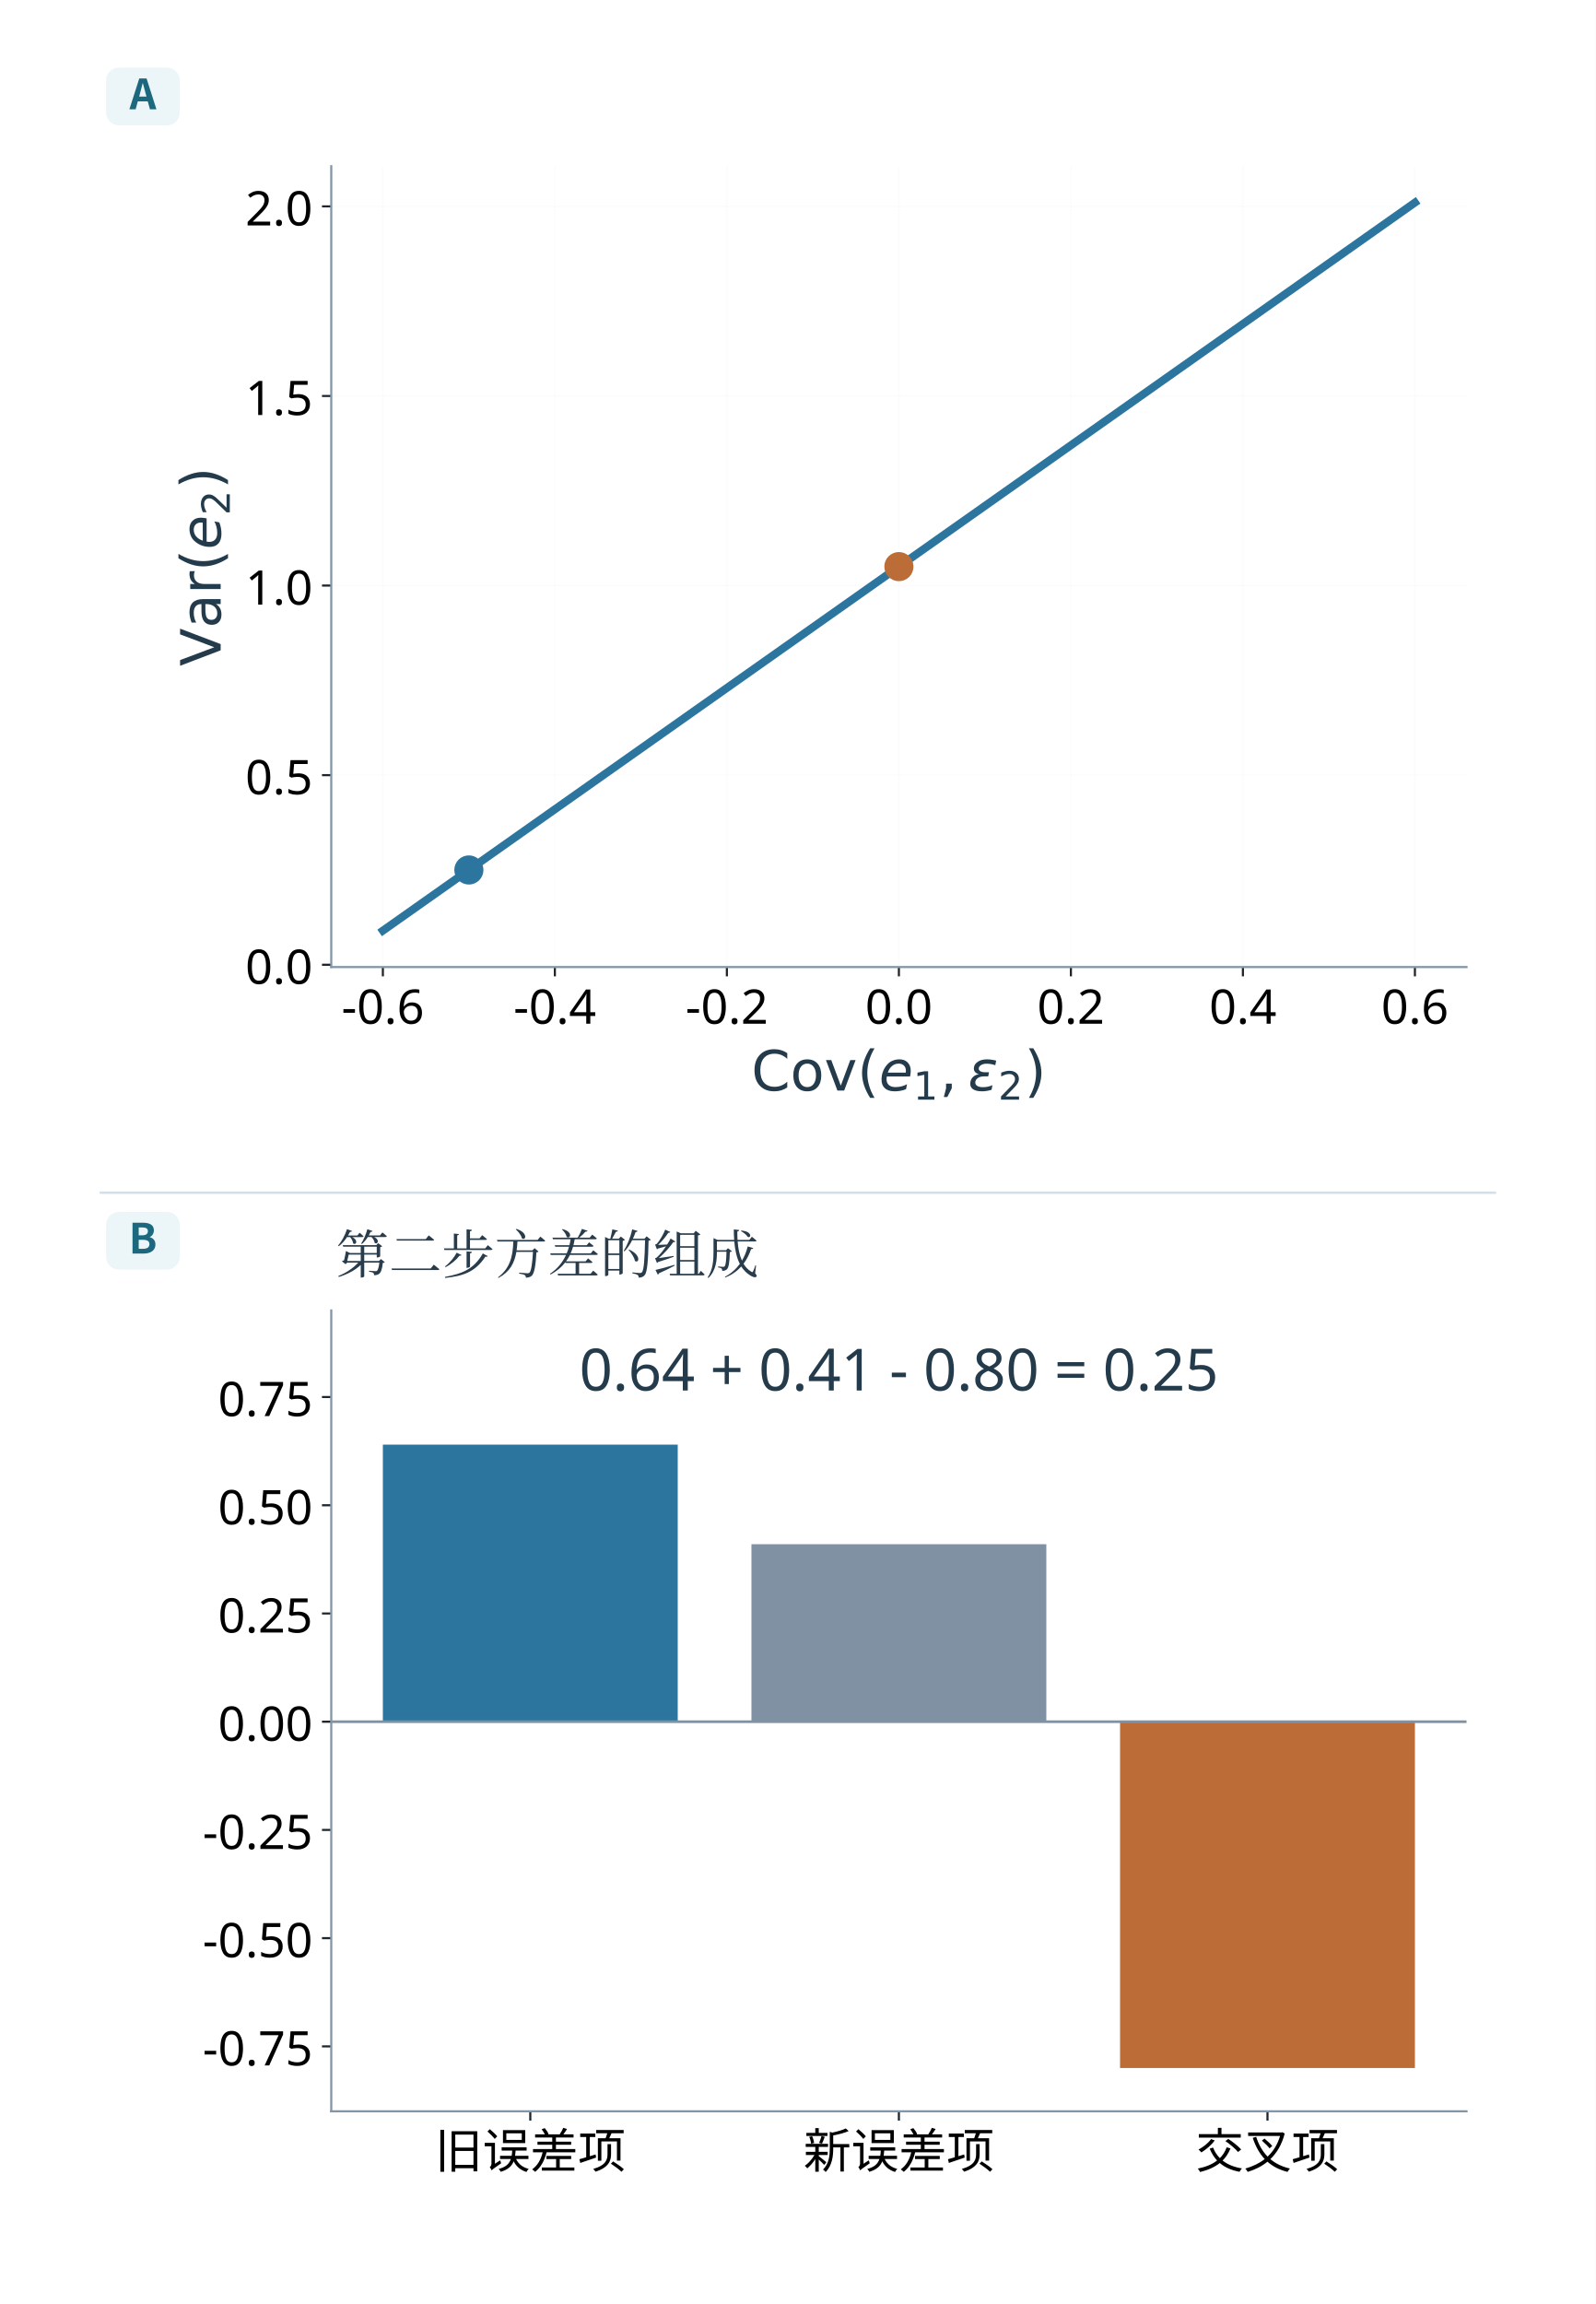
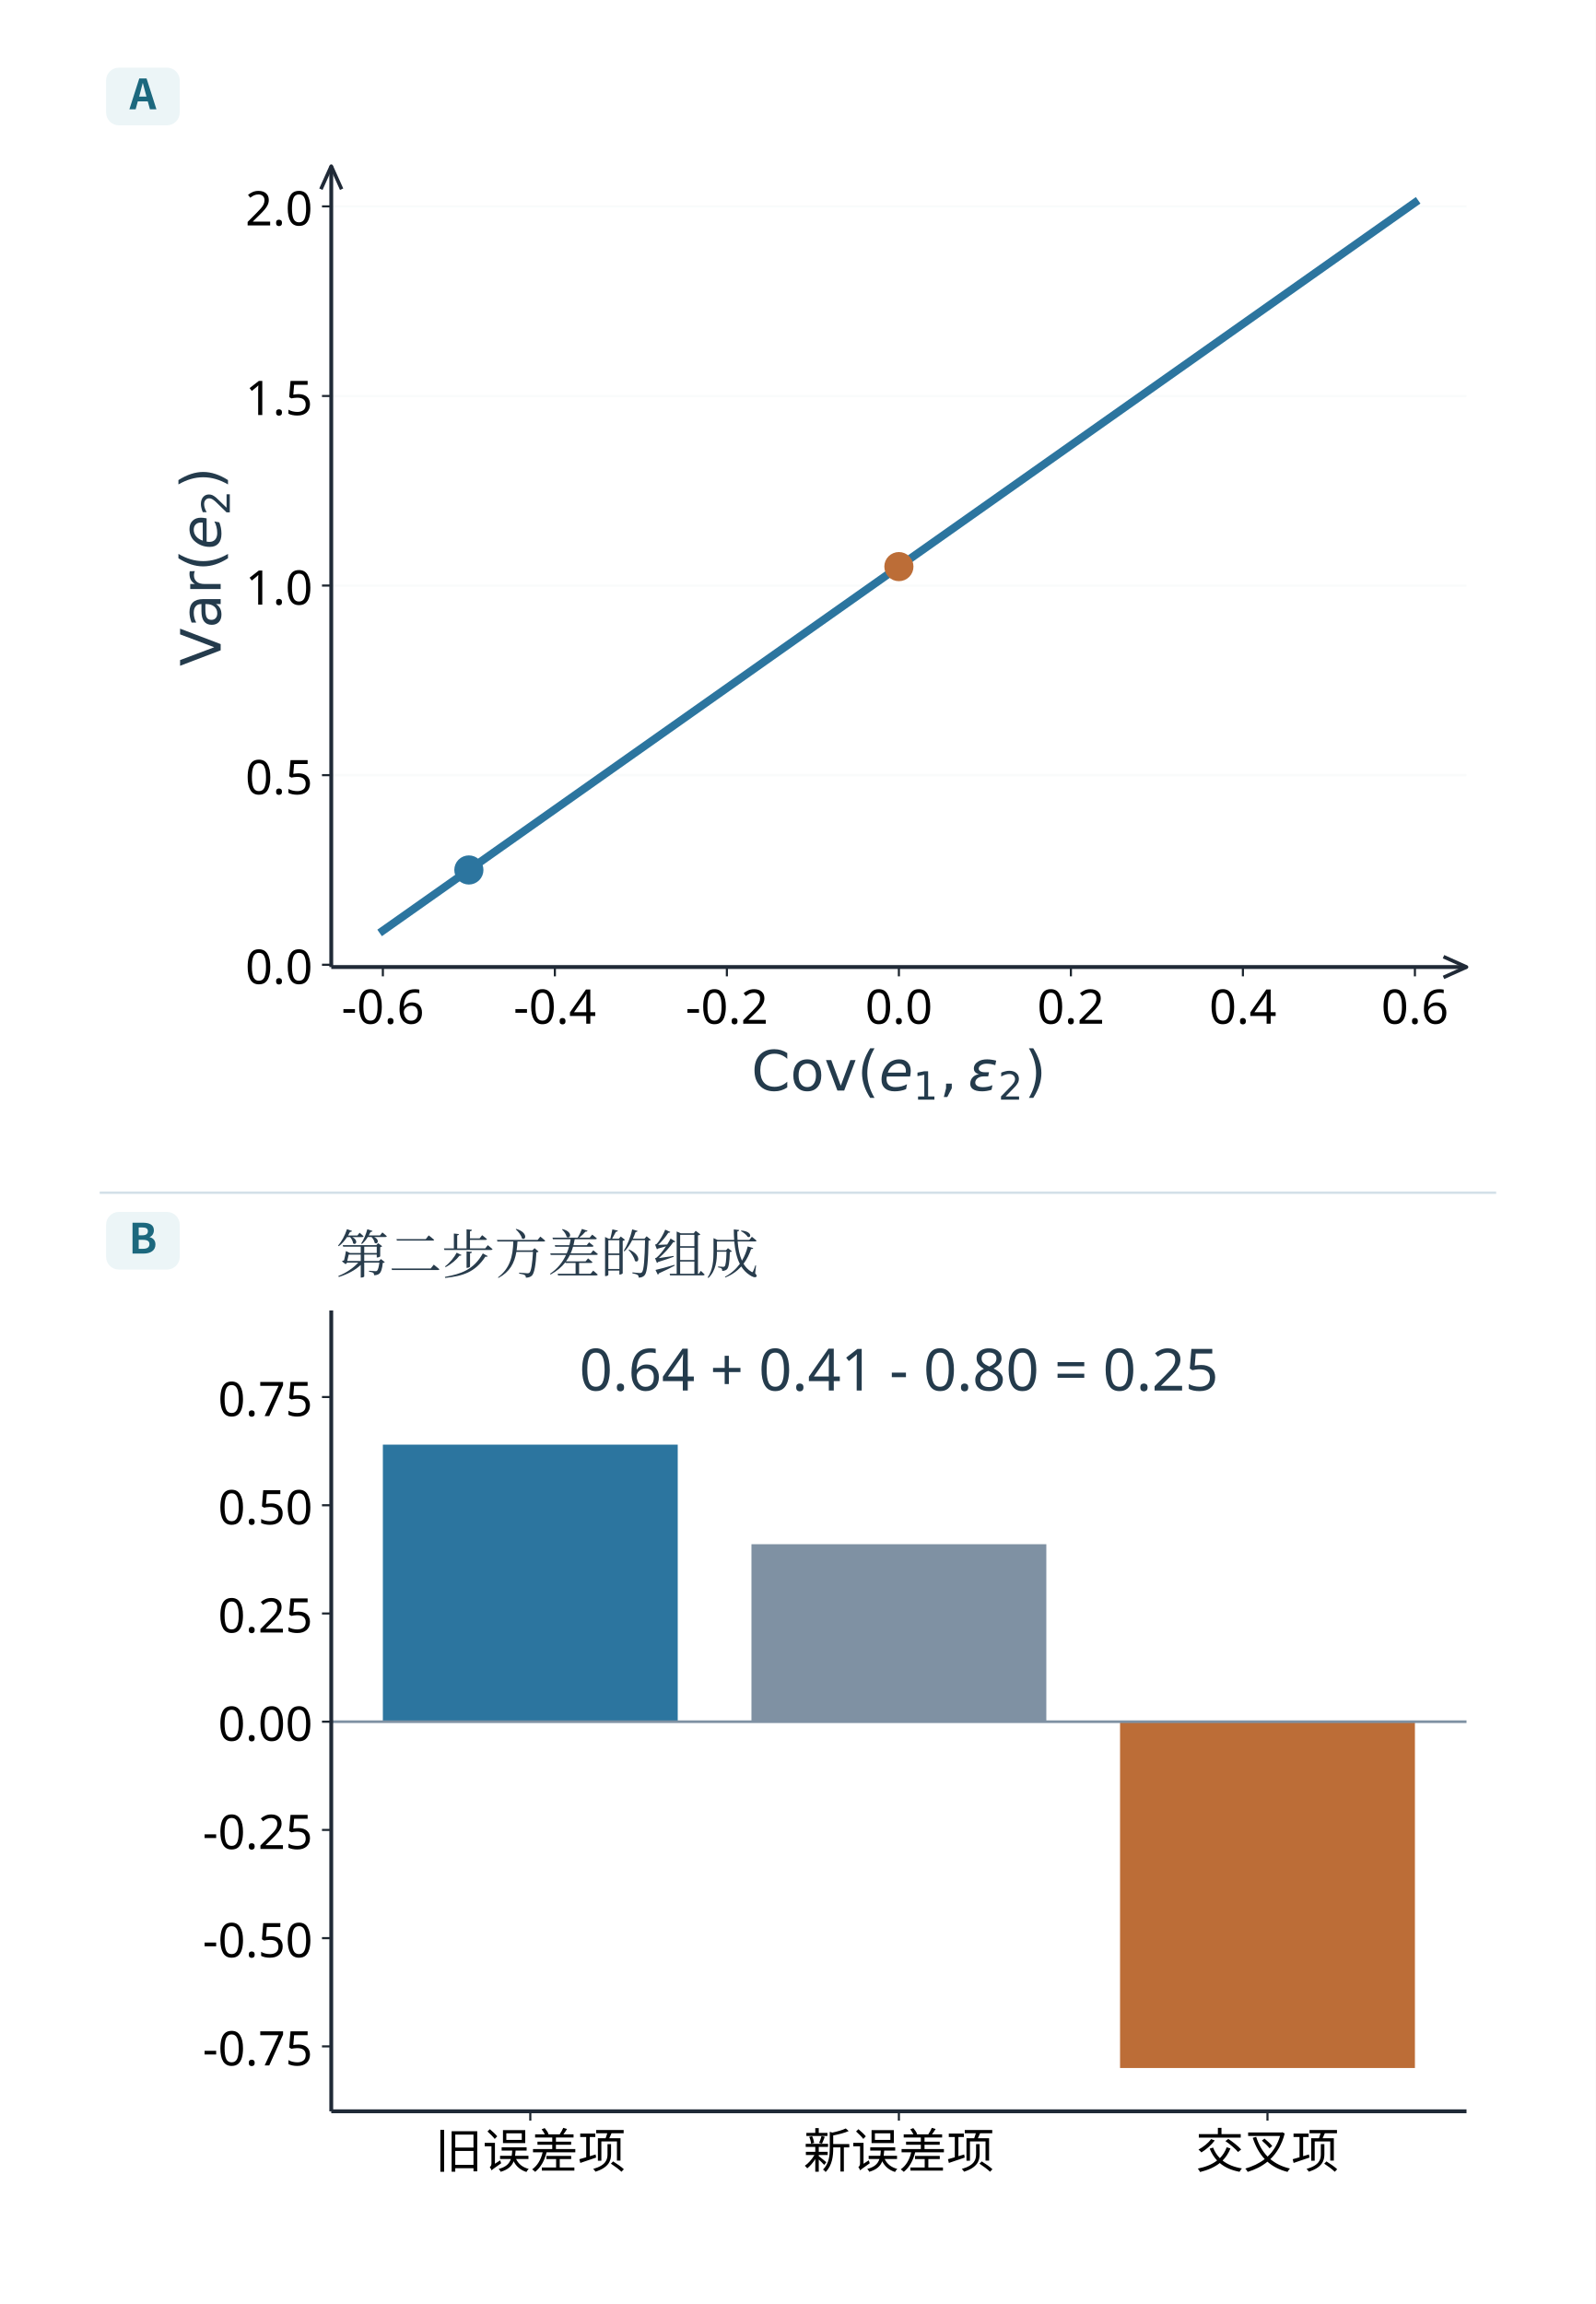
<svg xmlns="http://www.w3.org/2000/svg" xmlns:xlink="http://www.w3.org/1999/xlink" width="996.48" height="1438.48" viewBox="-18.24 110.76 996.48 1438.48" role="img" aria-labelledby="diagram-title">
  <defs>
    <style type="text/css">*{stroke-linejoin: round; stroke-linecap: butt}</style>
    <path id="m6b9bed1830" d="M 0 0 L 0 3.5 " style="stroke: #1d262f; stroke-width: 0.8" />
    <path id="m4244bb4315" d="M 0 0 L -3.5 0 " style="stroke: #1d262f; stroke-width: 0.8" />
    <path id="C0_0_671f8a5770" d="M 0 5 C 1.326 5 2.598 4.473 3.536 3.536 C 4.473 2.598 5 1.326 5 -0 C 5 -1.326 4.473 -2.598 3.536 -3.536 C 2.598 -4.473 1.326 -5 0 -5 C -1.326 -5 -2.598 -4.473 -3.536 -3.536 C -4.473 -2.598 -5 -1.326 -5 0 C -5 1.326 -4.473 2.598 -3.536 3.536 C -2.598 4.473 -1.326 5 0 5 z " />
    <clipPath id="p4c3aa0ba57">
      <rect x="69.252" y="10.8" width="428.336" height="302.129" />
    </clipPath>
    <clipPath id="p8649712156">
      <rect x="584.463" y="10.8" width="428.336" height="302.129" />
    </clipPath>
  </defs>
  <rect id="edition-paper" x="-18.24" y="110.76" width="996.48" height="1438.48" fill="#ffffff" />
  <svg id="edition-view" x="0" y="129" width="960" height="1402" viewBox="0 129 960 1402" overflow="hidden">
    <rect x="0" y="0" width="960" height="1531" fill="#ffffff" />
    <g font-family="Microsoft YaHei, Noto Sans CJK SC, Arial, sans-serif">
      <rect x="48" y="153" width="46" height="36" rx="8" fill="#ecf5f7" />
      <text x="71" y="179" font-size="26" font-weight="700" fill="#1c687e" text-anchor="middle">A</text>
    </g>
    <g transform="translate(73.99603 196.6371) scale(1.654969)">
      <g id="axes_1">
        <g id="patch_2">
          <path d="M 69.252 312.929 L 497.588 312.929 L 497.588 10.8 L 69.252 10.8 z " style="fill: #ffffff" />
        </g>
        <g id="matplotlib.axis_1">
          <g id="xtick_1">
            <g id="line2d_1">
-               <path d="M 88.722 312.929 L 88.722 10.8 " clip-path="url(#p4c3aa0ba57)" style="fill: none; stroke: #e5eaed; stroke-opacity: 0.15; stroke-width: 0.576; stroke-linecap: square" />
-             </g>
+       </g>
            <g id="line2d_2">
              <g>
                <use xlink:href="#m6b9bed1830" x="88.722" y="312.929" style="stroke: #1d262f; stroke-width: 0.8" />
              </g>
            </g>
            <g id="text_1">
              <text style="font-size: 18px; font-family: 'Microsoft YaHei'; text-anchor: middle" x="88.722" y="334.317" transform="rotate(-0 88.72186 334.3175)">-0.6</text>
            </g>
          </g>
          <g id="xtick_2">
            <g id="line2d_3">
-               <path d="M 153.621 312.929 L 153.621 10.8 " clip-path="url(#p4c3aa0ba57)" style="fill: none; stroke: #e5eaed; stroke-opacity: 0.15; stroke-width: 0.576; stroke-linecap: square" />
-             </g>
+       </g>
            <g id="line2d_4">
              <g>
                <use xlink:href="#m6b9bed1830" x="153.621" y="312.929" style="stroke: #1d262f; stroke-width: 0.8" />
              </g>
            </g>
            <g id="text_2">
              <text style="font-size: 18px; font-family: 'Microsoft YaHei'; text-anchor: middle" x="153.621" y="334.317" transform="rotate(-0 153.6213 334.3175)">-0.4</text>
            </g>
          </g>
          <g id="xtick_3">
            <g id="line2d_5">
-               <path d="M 218.521 312.929 L 218.521 10.8 " clip-path="url(#p4c3aa0ba57)" style="fill: none; stroke: #e5eaed; stroke-opacity: 0.15; stroke-width: 0.576; stroke-linecap: square" />
-             </g>
+       </g>
            <g id="line2d_6">
              <g>
                <use xlink:href="#m6b9bed1830" x="218.521" y="312.929" style="stroke: #1d262f; stroke-width: 0.8" />
              </g>
            </g>
            <g id="text_3">
              <text style="font-size: 18px; font-family: 'Microsoft YaHei'; text-anchor: middle" x="218.521" y="334.317" transform="rotate(-0 218.5207 334.3175)">-0.2</text>
            </g>
          </g>
          <g id="xtick_4">
            <g id="line2d_7">
-               <path d="M 283.42 312.929 L 283.42 10.8 " clip-path="url(#p4c3aa0ba57)" style="fill: none; stroke: #e5eaed; stroke-opacity: 0.15; stroke-width: 0.576; stroke-linecap: square" />
-             </g>
+       </g>
            <g id="line2d_8">
              <g>
                <use xlink:href="#m6b9bed1830" x="283.42" y="312.929" style="stroke: #1d262f; stroke-width: 0.8" />
              </g>
            </g>
            <g id="text_4">
              <text style="font-size: 18px; font-family: 'Microsoft YaHei'; text-anchor: middle" x="283.42" y="334.317" transform="rotate(-0 283.4201 334.3175)">0.0</text>
            </g>
          </g>
          <g id="xtick_5">
            <g id="line2d_9">
-               <path d="M 348.32 312.929 L 348.32 10.8 " clip-path="url(#p4c3aa0ba57)" style="fill: none; stroke: #e5eaed; stroke-opacity: 0.15; stroke-width: 0.576; stroke-linecap: square" />
-             </g>
+       </g>
            <g id="line2d_10">
              <g>
                <use xlink:href="#m6b9bed1830" x="348.32" y="312.929" style="stroke: #1d262f; stroke-width: 0.8" />
              </g>
            </g>
            <g id="text_5">
              <text style="font-size: 18px; font-family: 'Microsoft YaHei'; text-anchor: middle" x="348.32" y="334.317" transform="rotate(-0 348.3195 334.3175)">0.2</text>
            </g>
          </g>
          <g id="xtick_6">
            <g id="line2d_11">
-               <path d="M 413.219 312.929 L 413.219 10.8 " clip-path="url(#p4c3aa0ba57)" style="fill: none; stroke: #e5eaed; stroke-opacity: 0.15; stroke-width: 0.576; stroke-linecap: square" />
-             </g>
+       </g>
            <g id="line2d_12">
              <g>
                <use xlink:href="#m6b9bed1830" x="413.219" y="312.929" style="stroke: #1d262f; stroke-width: 0.8" />
              </g>
            </g>
            <g id="text_6">
              <text style="font-size: 18px; font-family: 'Microsoft YaHei'; text-anchor: middle" x="413.219" y="334.317" transform="rotate(-0 413.219 334.3175)">0.4</text>
            </g>
          </g>
          <g id="xtick_7">
            <g id="line2d_13">
-               <path d="M 478.118 312.929 L 478.118 10.8 " clip-path="url(#p4c3aa0ba57)" style="fill: none; stroke: #e5eaed; stroke-opacity: 0.15; stroke-width: 0.576; stroke-linecap: square" />
-             </g>
+       </g>
            <g id="line2d_14">
              <g>
                <use xlink:href="#m6b9bed1830" x="478.118" y="312.929" style="stroke: #1d262f; stroke-width: 0.8" />
              </g>
            </g>
            <g id="text_7">
              <text style="font-size: 18px; font-family: 'Microsoft YaHei'; text-anchor: middle" x="478.118" y="334.317" transform="rotate(-0 478.1184 334.3175)">0.6</text>
            </g>
          </g>
          <g id="text_8">
            <g style="fill: #243b4c" transform="translate(227.7701 359.5791)">
              <text>
                <tspan x="0" y="-0.062" style="font-size: 21px; font-family: 'DejaVu Sans'; fill: #243b4c">C</tspan>
                <tspan x="14.663" y="-0.062" style="font-size: 21px; font-family: 'DejaVu Sans'; fill: #243b4c">o</tspan>
                <tspan x="27.511" y="-0.062" style="font-size: 21px; font-family: 'DejaVu Sans'; fill: #243b4c">v</tspan>
                <tspan x="39.939" y="-0.062" style="font-size: 21px; font-family: 'DejaVu Sans'; fill: #243b4c">(</tspan>
                <tspan x="70.979" y="-0.062" style="font-size: 21px; font-family: 'DejaVu Sans'; fill: #243b4c">,</tspan>
                <tspan x="103.023" y="-0.062" style="font-size: 21px; font-family: 'DejaVu Sans'; fill: #243b4c">)</tspan>
                <tspan x="48.132" y="-0.062" style="font-style: oblique; font-size: 21px; font-family: 'DejaVu Sans'; fill: #243b4c">e</tspan>
                <tspan x="81.745" y="-0.062" style="font-style: oblique; font-size: 21px; font-family: 'DejaVu Sans'; fill: #243b4c">ε</tspan>
                <tspan x="61.052" y="3.383" style="font-size: 14.7px; font-family: 'DejaVu Sans'; fill: #243b4c">1</tspan>
                <tspan x="93.096" y="3.383" style="font-size: 14.7px; font-family: 'DejaVu Sans'; fill: #243b4c">2</tspan>
              </text>
            </g>
          </g>
        </g>
        <g id="matplotlib.axis_2">
          <g id="ytick_1">
            <g id="line2d_15">
-               <path d="M 69.252 312.07 L 497.588 312.07 " clip-path="url(#p4c3aa0ba57)" style="fill: none; stroke: #e5eaed; stroke-opacity: 0.15; stroke-width: 0.576; stroke-linecap: square" />
+               <line x1="69.252" y1="312.07" x2="497.588" y2="312.07" stroke="#d6e2e5" stroke-width="0.825" stroke-opacity="0.15" clip-path="url(#p4c3aa0ba57)" />
            </g>
            <g id="line2d_16">
              <g>
                <use xlink:href="#m4244bb4315" x="69.252" y="312.07" style="stroke: #1d262f; stroke-width: 0.8" />
              </g>
            </g>
            <g id="text_9">
              <text style="font-size: 18px; font-family: 'Microsoft YaHei'; text-anchor: end" x="62.252" y="319.265" transform="rotate(-0 62.25203 319.2648)">0.0</text>
            </g>
          </g>
          <g id="ytick_2">
            <g id="line2d_17">
-               <path d="M 69.252 240.544 L 497.588 240.544 " clip-path="url(#p4c3aa0ba57)" style="fill: none; stroke: #e5eaed; stroke-opacity: 0.15; stroke-width: 0.576; stroke-linecap: square" />
+               <line x1="69.252" y1="240.544" x2="497.588" y2="240.544" stroke="#d6e2e5" stroke-width="0.825" stroke-opacity="0.15" clip-path="url(#p4c3aa0ba57)" />
            </g>
            <g id="line2d_18">
              <g>
                <use xlink:href="#m4244bb4315" x="69.252" y="240.544" style="stroke: #1d262f; stroke-width: 0.8" />
              </g>
            </g>
            <g id="text_10">
              <text style="font-size: 18px; font-family: 'Microsoft YaHei'; text-anchor: end" x="62.252" y="247.738" transform="rotate(-0 62.25203 247.7381)">0.5</text>
            </g>
          </g>
          <g id="ytick_3">
            <g id="line2d_19">
-               <path d="M 69.252 169.017 L 497.588 169.017 " clip-path="url(#p4c3aa0ba57)" style="fill: none; stroke: #e5eaed; stroke-opacity: 0.15; stroke-width: 0.576; stroke-linecap: square" />
+               <line x1="69.252" y1="169.017" x2="497.588" y2="169.017" stroke="#d6e2e5" stroke-width="0.825" stroke-opacity="0.15" clip-path="url(#p4c3aa0ba57)" />
            </g>
            <g id="line2d_20">
              <g>
                <use xlink:href="#m4244bb4315" x="69.252" y="169.017" style="stroke: #1d262f; stroke-width: 0.8" />
              </g>
            </g>
            <g id="text_11">
              <text style="font-size: 18px; font-family: 'Microsoft YaHei'; text-anchor: end" x="62.252" y="176.211" transform="rotate(-0 62.25203 176.2114)">1.0</text>
            </g>
          </g>
          <g id="ytick_4">
            <g id="line2d_21">
-               <path d="M 69.252 97.49 L 497.588 97.49 " clip-path="url(#p4c3aa0ba57)" style="fill: none; stroke: #e5eaed; stroke-opacity: 0.15; stroke-width: 0.576; stroke-linecap: square" />
+               <line x1="69.252" y1="97.49" x2="497.588" y2="97.49" stroke="#d6e2e5" stroke-width="0.825" stroke-opacity="0.15" clip-path="url(#p4c3aa0ba57)" />
            </g>
            <g id="line2d_22">
              <g>
                <use xlink:href="#m4244bb4315" x="69.252" y="97.49" style="stroke: #1d262f; stroke-width: 0.8" />
              </g>
            </g>
            <g id="text_12">
              <text style="font-size: 18px; font-family: 'Microsoft YaHei'; text-anchor: end" x="62.252" y="104.685" transform="rotate(-0 62.25203 104.6847)">1.5</text>
            </g>
          </g>
          <g id="ytick_5">
            <g id="line2d_23">
-               <path d="M 69.252 25.964 L 497.588 25.964 " clip-path="url(#p4c3aa0ba57)" style="fill: none; stroke: #e5eaed; stroke-opacity: 0.15; stroke-width: 0.576; stroke-linecap: square" />
+               <line x1="69.252" y1="25.964" x2="497.588" y2="25.964" stroke="#d6e2e5" stroke-width="0.825" stroke-opacity="0.15" clip-path="url(#p4c3aa0ba57)" />
            </g>
            <g id="line2d_24">
              <g>
                <use xlink:href="#m4244bb4315" x="69.252" y="25.964" style="stroke: #1d262f; stroke-width: 0.8" />
              </g>
            </g>
            <g id="text_13">
              <text style="font-size: 18px; font-family: 'Microsoft YaHei'; text-anchor: end" x="62.252" y="33.158" transform="rotate(-0 62.25203 33.15803)">2.0</text>
            </g>
          </g>
          <g id="text_14">
            <g style="fill: #243b4c" transform="translate(27.58687 199.4544) rotate(-90)">
              <text>
                <tspan x="0" y="-0.062" style="font-size: 21px; font-family: 'DejaVu Sans'; fill: #243b4c">V</tspan>
                <tspan x="14.366" y="-0.062" style="font-size: 21px; font-family: 'DejaVu Sans'; fill: #243b4c">a</tspan>
                <tspan x="27.234" y="-0.062" style="font-size: 21px; font-family: 'DejaVu Sans'; fill: #243b4c">r</tspan>
                <tspan x="35.868" y="-0.062" style="font-size: 21px; font-family: 'DejaVu Sans'; fill: #243b4c">(</tspan>
                <tspan x="66.908" y="-0.062" style="font-size: 21px; font-family: 'DejaVu Sans'; fill: #243b4c">)</tspan>
                <tspan x="44.061" y="-0.062" style="font-style: oblique; font-size: 21px; font-family: 'DejaVu Sans'; fill: #243b4c">e</tspan>
                <tspan x="56.981" y="3.383" style="font-size: 14.7px; font-family: 'DejaVu Sans'; fill: #243b4c">2</tspan>
              </text>
            </g>
          </g>
        </g>
        <g id="line2d_25">
          <path d="M 88.722 299.196 L 478.118 24.533 L 478.118 24.533 " clip-path="url(#p4c3aa0ba57)" style="fill: none; stroke: #2c759f; stroke-width: 3; stroke-linecap: square" />
        </g>
        <g id="patch_3">
-           <path d="M 69.252 312.929 L 69.252 10.8 " style="fill: none; stroke: #8395a6; stroke-width: 0.8; stroke-linejoin: miter; stroke-linecap: square" />
+           <line x1="69.252" y1="312.929" x2="69.252" y2="10.8" stroke="#202a37" stroke-width="1.447" />
+           <polyline points="65.345,19.482 69.252,10.8 73.159,19.482" fill="none" stroke="#202a37" stroke-width="1.36" stroke-linejoin="round" stroke-linecap="round" />
        </g>
        <g id="patch_4">
-           <path d="M 69.252 312.929 L 497.588 312.929 " style="fill: none; stroke: #8395a6; stroke-width: 0.8; stroke-linejoin: miter; stroke-linecap: square" />
+           <line x1="69.252" y1="312.929" x2="497.588" y2="312.929" stroke="#202a37" stroke-width="1.447" />
+           <polyline points="488.906,309.022 497.588,312.929 488.906,316.836" fill="none" stroke="#202a37" stroke-width="1.36" stroke-linejoin="round" stroke-linecap="round" />
        </g>
        <g id="PathCollection_1">
          <g clip-path="url(#p4c3aa0ba57)">
            <use xlink:href="#C0_0_671f8a5770" x="121.172" y="276.307" style="fill: #2c759f; stroke: #2c759f" />
          </g>
          <g clip-path="url(#p4c3aa0ba57)">
            <use xlink:href="#C0_0_671f8a5770" x="283.42" y="161.864" style="fill: #bc6d37; stroke: #bc6d37" />
          </g>
        </g>
      </g>
    </g>
    <path d="M44 855.409 H916" stroke="#d3e0e8" stroke-width="1.5" />
    <g font-family="Microsoft YaHei, Noto Sans CJK SC, Arial, sans-serif">
      <rect x="48" y="867.41" width="46" height="36" rx="8" fill="#ecf5f7" />
      <text x="71" y="893.41" font-size="26" font-weight="700" fill="#1c687e" text-anchor="middle">B</text>
    </g>
    <g transform="translate(-778.6629 911.0457) scale(1.654969)">
      <g id="axes_2">
        <g id="patch_5">
          <path d="M 584.463 312.929 L 1012.8 312.929 L 1012.8 10.8 L 584.463 10.8 z " style="fill: #ffffff" />
        </g>
        <g id="patch_6">
          <path d="M 603.933 165.947 L 715.189 165.947 L 715.189 61.427 L 603.933 61.427 z " clip-path="url(#p8649712156)" style="fill: #2c759f" />
        </g>
        <g id="patch_7">
          <path d="M 743.003 165.947 L 854.26 165.947 L 854.26 98.989 L 743.003 98.989 z " clip-path="url(#p8649712156)" style="fill: #7f91a3" />
        </g>
        <g id="patch_8">
          <path d="M 882.074 165.947 L 993.33 165.947 L 993.33 296.597 L 882.074 296.597 z " clip-path="url(#p8649712156)" style="fill: #bc6d37" />
        </g>
        <g id="matplotlib.axis_3">
          <g id="xtick_8">
            <g id="line2d_26">
              <g>
                <use xlink:href="#m6b9bed1830" x="659.561" y="312.929" style="stroke: #1d262f; stroke-width: 0.8" />
              </g>
            </g>
            <g id="text_15">
              <text style="font-size: 18px; font-family: 'Microsoft YaHei'; text-anchor: middle" x="659.561" y="334.317" transform="rotate(-0 659.5613 334.3175)">旧误差项</text>
            </g>
          </g>
          <g id="xtick_9">
            <g id="line2d_27">
              <g>
                <use xlink:href="#m6b9bed1830" x="798.631" y="312.929" style="stroke: #1d262f; stroke-width: 0.8" />
              </g>
            </g>
            <g id="text_16">
              <text style="font-size: 18px; font-family: 'Microsoft YaHei'; text-anchor: middle" x="798.631" y="334.317" transform="rotate(-0 798.6314 334.3175)">新误差项</text>
            </g>
          </g>
          <g id="xtick_10">
            <g id="line2d_28">
              <g>
                <use xlink:href="#m6b9bed1830" x="937.702" y="312.929" style="stroke: #1d262f; stroke-width: 0.8" />
              </g>
            </g>
            <g id="text_17">
              <text style="font-size: 18px; font-family: 'Microsoft YaHei'; text-anchor: middle" x="937.702" y="334.317" transform="rotate(-0 937.7016 334.3175)">交叉项</text>
            </g>
          </g>
        </g>
        <g id="matplotlib.axis_4">
          <g id="ytick_6">
            <g id="line2d_29">
              <g>
                <use xlink:href="#m4244bb4315" x="584.463" y="288.432" style="stroke: #1d262f; stroke-width: 0.8" />
              </g>
            </g>
            <g id="text_18">
              <text style="font-size: 18px; font-family: 'Microsoft YaHei'; text-anchor: end" x="577.463" y="295.626" transform="rotate(-0 577.4634 295.6262)">-0.75</text>
            </g>
          </g>
          <g id="ytick_7">
            <g id="line2d_30">
              <g>
                <use xlink:href="#m4244bb4315" x="584.463" y="247.604" style="stroke: #1d262f; stroke-width: 0.8" />
              </g>
            </g>
            <g id="text_19">
              <text style="font-size: 18px; font-family: 'Microsoft YaHei'; text-anchor: end" x="577.463" y="254.798" transform="rotate(-0 577.4634 254.798)">-0.50</text>
            </g>
          </g>
          <g id="ytick_8">
            <g id="line2d_31">
              <g>
                <use xlink:href="#m4244bb4315" x="584.463" y="206.775" style="stroke: #1d262f; stroke-width: 0.8" />
              </g>
            </g>
            <g id="text_20">
              <text style="font-size: 18px; font-family: 'Microsoft YaHei'; text-anchor: end" x="577.463" y="213.97" transform="rotate(-0 577.4634 213.9698)">-0.25</text>
            </g>
          </g>
          <g id="ytick_9">
            <g id="line2d_32">
              <g>
                <use xlink:href="#m4244bb4315" x="584.463" y="165.947" style="stroke: #1d262f; stroke-width: 0.8" />
              </g>
            </g>
            <g id="text_21">
              <text style="font-size: 18px; font-family: 'Microsoft YaHei'; text-anchor: end" x="577.463" y="173.142" transform="rotate(-0 577.4634 173.1416)">0.00</text>
            </g>
          </g>
          <g id="ytick_10">
            <g id="line2d_33">
              <g>
                <use xlink:href="#m4244bb4315" x="584.463" y="125.119" style="stroke: #1d262f; stroke-width: 0.8" />
              </g>
            </g>
            <g id="text_22">
              <text style="font-size: 18px; font-family: 'Microsoft YaHei'; text-anchor: end" x="577.463" y="132.313" transform="rotate(-0 577.4634 132.3134)">0.25</text>
            </g>
          </g>
          <g id="ytick_11">
            <g id="line2d_34">
              <g>
                <use xlink:href="#m4244bb4315" x="584.463" y="84.291" style="stroke: #1d262f; stroke-width: 0.8" />
              </g>
            </g>
            <g id="text_23">
              <text style="font-size: 18px; font-family: 'Microsoft YaHei'; text-anchor: end" x="577.463" y="91.485" transform="rotate(-0 577.4634 91.48515)">0.50</text>
            </g>
          </g>
          <g id="ytick_12">
            <g id="line2d_35">
              <g>
                <use xlink:href="#m4244bb4315" x="584.463" y="43.463" style="stroke: #1d262f; stroke-width: 0.8" />
              </g>
            </g>
            <g id="text_24">
              <text style="font-size: 18px; font-family: 'Microsoft YaHei'; text-anchor: end" x="577.463" y="50.657" transform="rotate(-0 577.4634 50.65694)">0.75</text>
            </g>
          </g>
        </g>
        <g id="line2d_36">
          <path d="M 584.463 165.947 L 1012.8 165.947 " clip-path="url(#p8649712156)" style="fill: none; stroke: #7f91a3; stroke-linecap: square" />
        </g>
        <g id="patch_9">
-           <path d="M 584.463 312.929 L 584.463 10.8 " style="fill: none; stroke: #8395a6; stroke-width: 0.8; stroke-linejoin: miter; stroke-linecap: square" />
+           <line x1="584.463" y1="312.929" x2="584.463" y2="10.8" stroke="#202a37" stroke-width="1.447" />
        </g>
        <g id="patch_10">
-           <path d="M 584.463 312.929 L 1012.8 312.929 " style="fill: none; stroke: #8395a6; stroke-width: 0.8; stroke-linejoin: miter; stroke-linecap: square" />
+           <line x1="584.463" y1="312.929" x2="1012.8" y2="312.929" stroke="#202a37" stroke-width="1.447" />
        </g>
        <g id="text_26">
          <text style="font-size: 22px; font-family: 'Microsoft YaHei'; text-anchor: middle; fill: #243b4c" x="798.631" y="41.013" transform="rotate(-0 798.6314 41.01287)">0.64 + 0.41 - 0.80 = 0.25</text>
        </g>
      </g>
    </g>
    <text x="191.606" y="905.919" font-family="SimSun, Noto Serif CJK SC, STSong, Microsoft YaHei, serif" font-size="33" fill="#283c4c" text-anchor="start" aria-label="第二步方差的组成" id="text_25" data-axis-label="matplotlib.axis_4">第二步方差的组成</text>
  </svg>
</svg>
